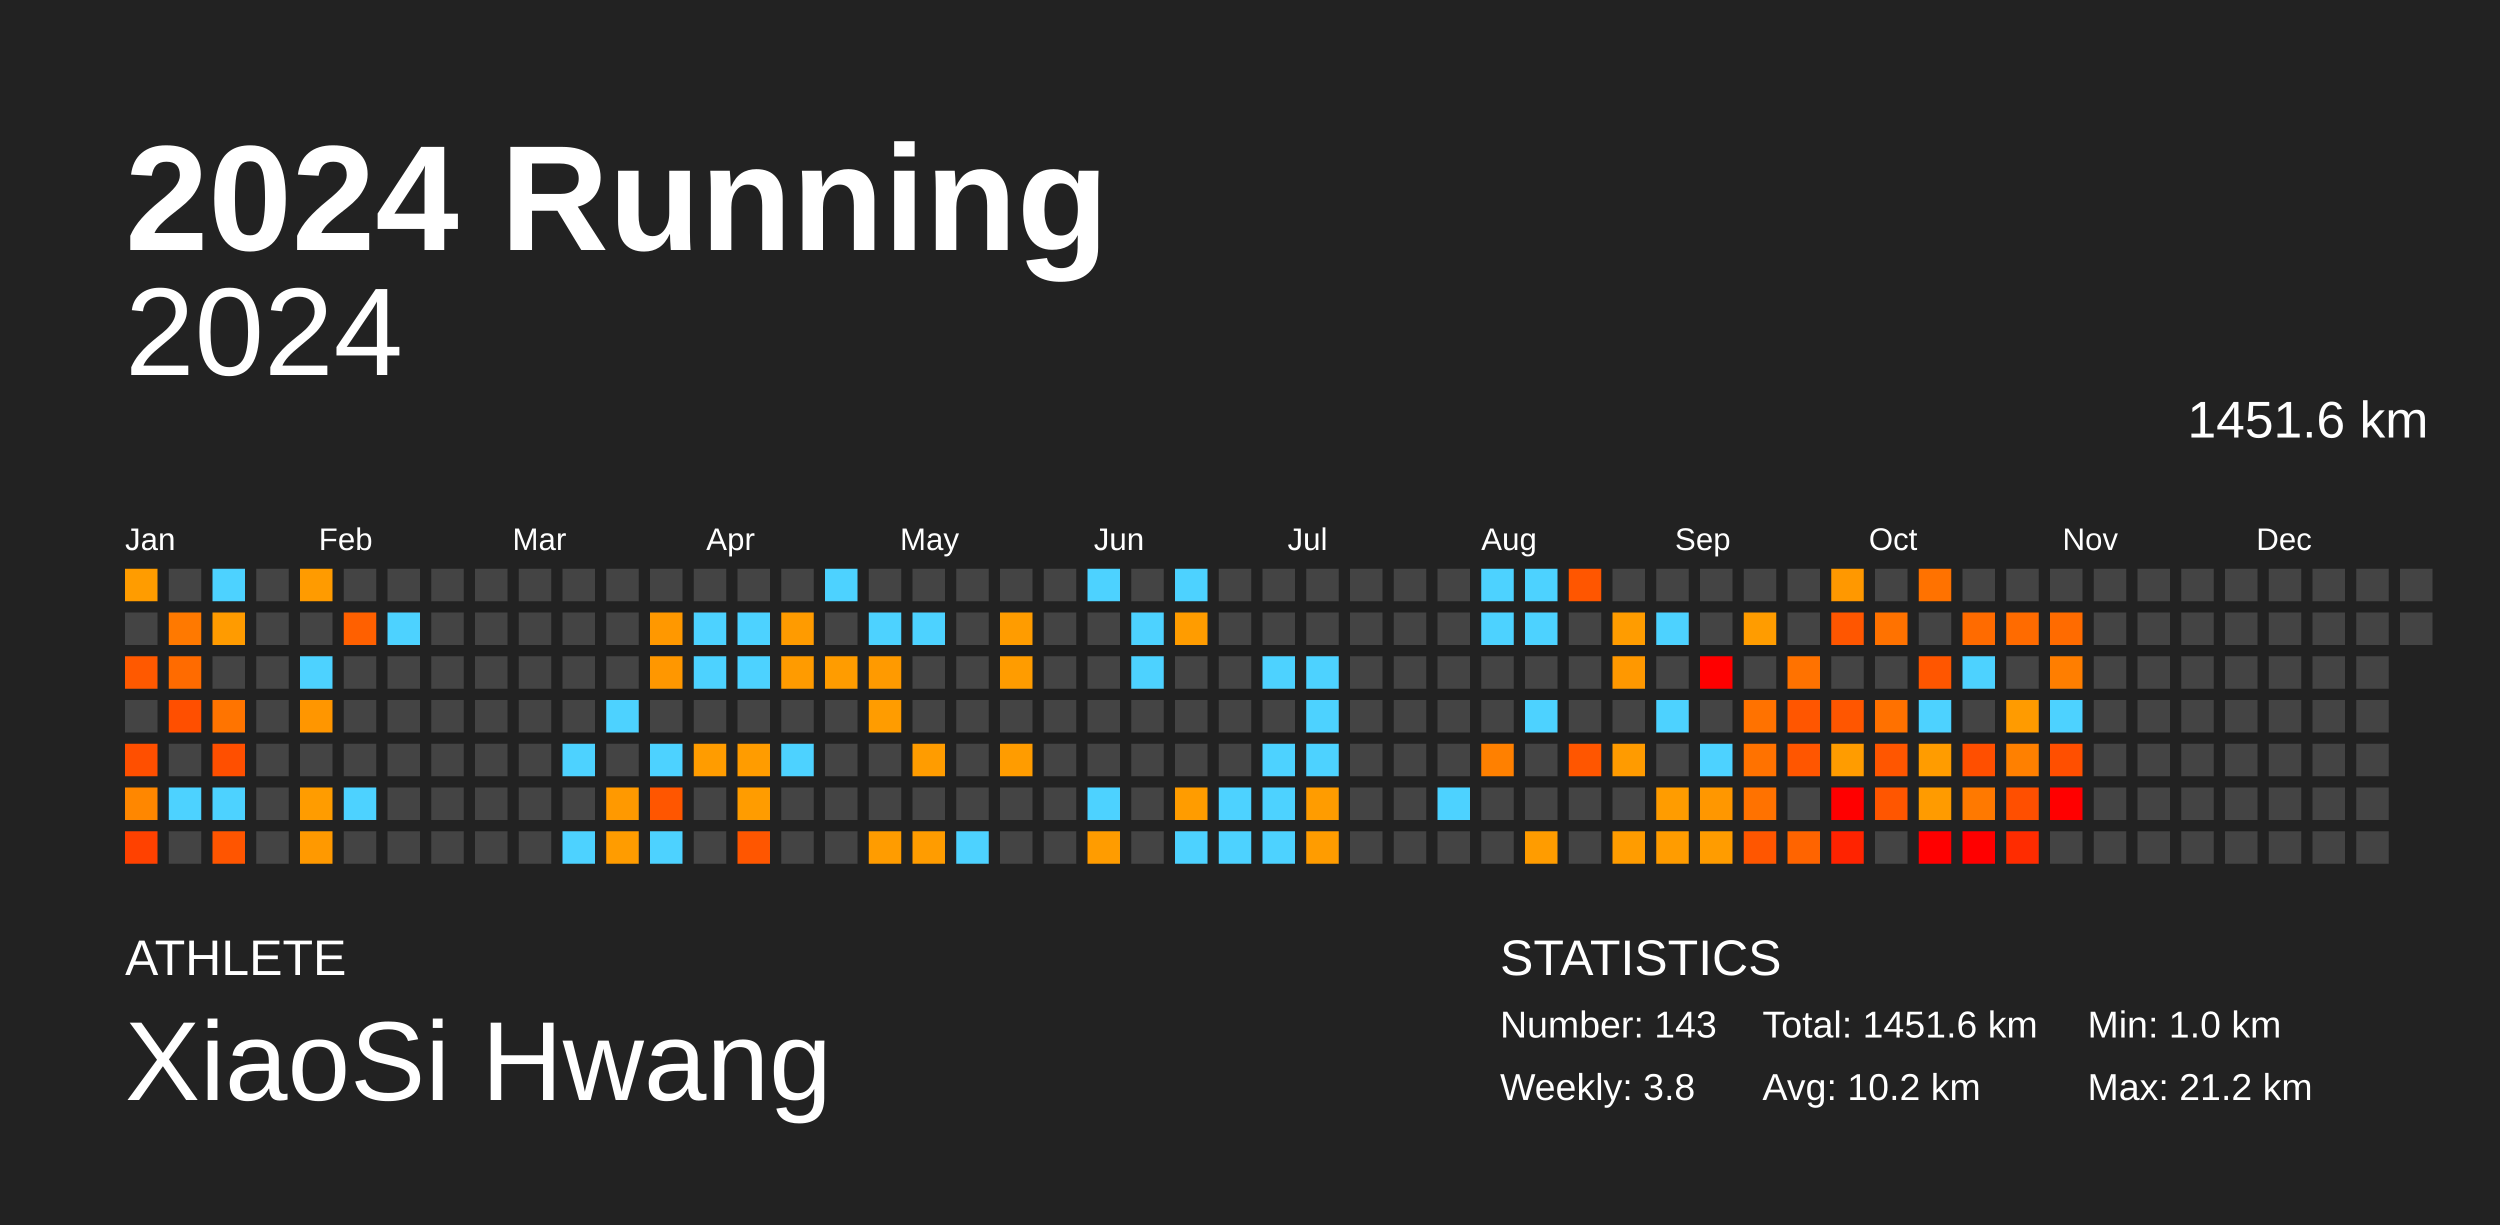
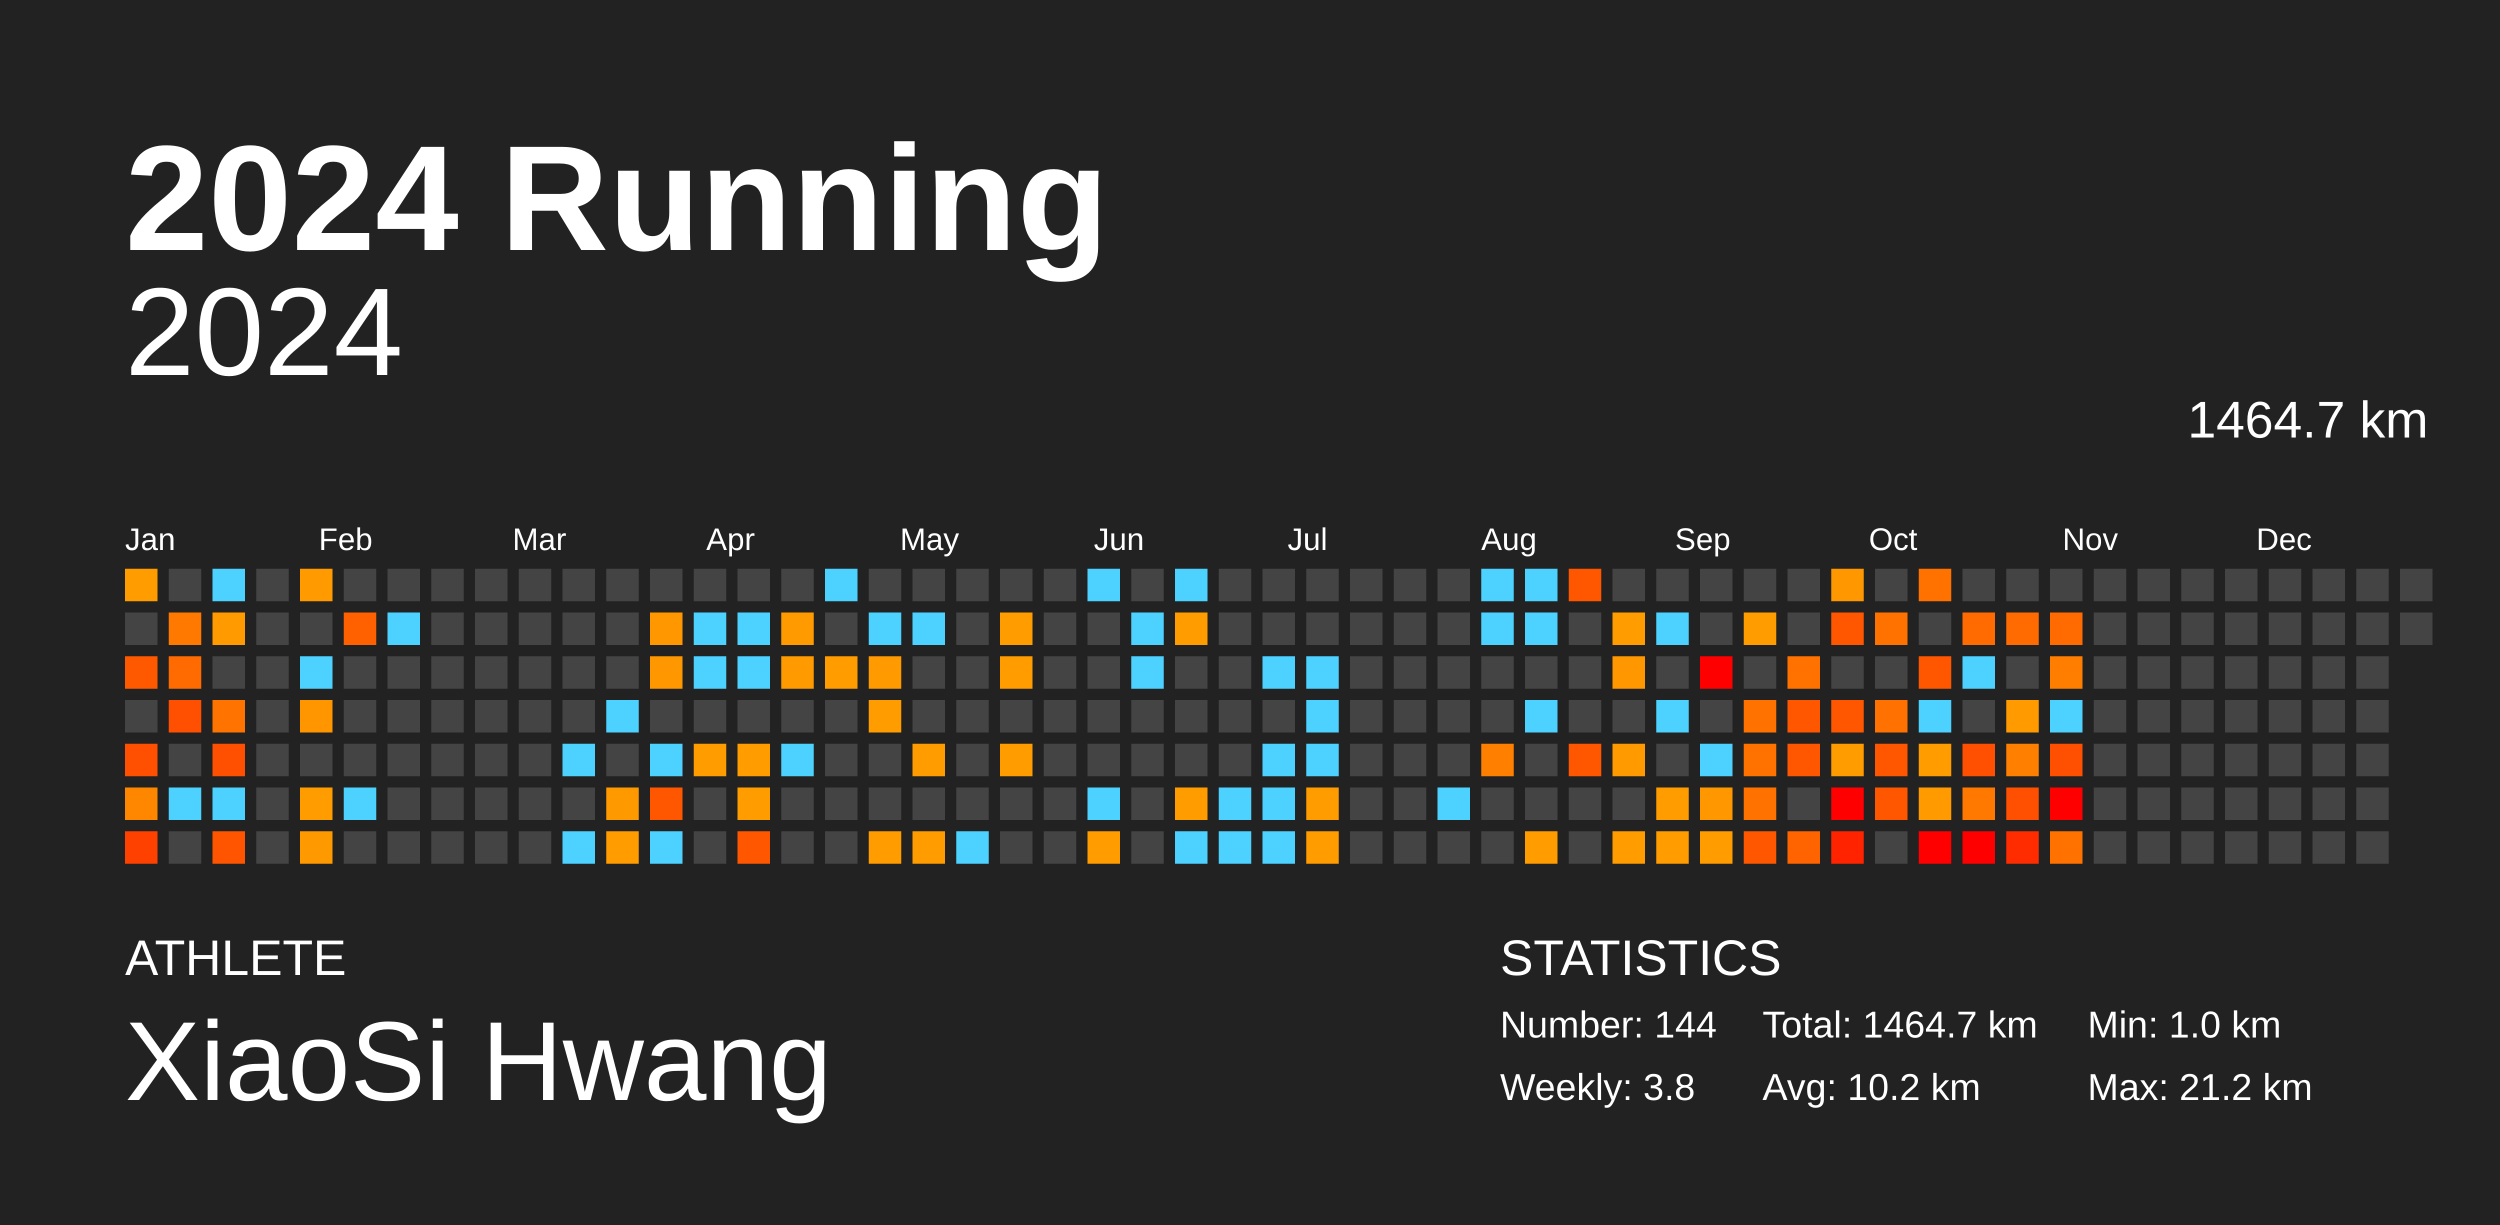
<svg xmlns="http://www.w3.org/2000/svg" baseProfile="full" height="98mm" version="1.1" viewBox="0,0,200,98" width="200mm">
  <defs />
  <rect fill="#222222" height="98" width="200" x="0" y="0" />
  <text fill="#FFFFFF" style="font-size:12px; font-family:Arial; font-weight:bold;" x="10" y="20">2024 Running</text>
  <text fill="#FFFFFF" style="font-size:4px; font-family:Arial" x="10" y="78">ATHLETE</text>
  <text fill="#FFFFFF" style="font-size:9px; font-family:Arial" x="10" y="88">XiaoSi Hwang</text>
  <text fill="#FFFFFF" style="font-size:4px; font-family:Arial" x="120" y="78">STATISTICS</text>
-   <text fill="#FFFFFF" style="font-size:3px; font-family:Arial" x="120" y="83">Number: 143</text>
+   <text fill="#FFFFFF" style="font-size:3px; font-family:Arial" x="120" y="83">Number: 144</text>
  <text fill="#FFFFFF" style="font-size:3px; font-family:Arial" x="120" y="88">Weekly: 3.8</text>
-   <text fill="#FFFFFF" style="font-size:3px; font-family:Arial" x="141" y="83">Total: 1451.6 km</text>
+   <text fill="#FFFFFF" style="font-size:3px; font-family:Arial" x="141" y="83">Total: 1464.7 km</text>
  <text fill="#FFFFFF" style="font-size:3px; font-family:Arial" x="141" y="88">Avg: 10.2 km</text>
  <text fill="#FFFFFF" style="font-size:3px; font-family:Arial" x="167" y="83">Min: 1.0 km</text>
  <text fill="#FFFFFF" style="font-size:3px; font-family:Arial" x="167" y="88">Max: 21.2 km</text>
  <text alignment-baseline="hanging" fill="#FFFFFF" style="font-size:10.0px; font-family:Arial;" x="10" y="30">2024</text>
-   <text alignment-baseline="hanging" fill="#FFFFFF" style="font-size:4.125px; font-family:Arial;" x="175" y="35">1451.6 km</text>
+   <text alignment-baseline="hanging" fill="#FFFFFF" style="font-size:4.125px; font-family:Arial;" x="175" y="35">1464.7 km</text>
  <text fill="#FFFFFF" style="font-size:2.5px; font-family:Arial" x="10.0" y="44">Jan</text>
  <text fill="#FFFFFF" style="font-size:2.5px; font-family:Arial" x="25.5" y="44">Feb</text>
  <text fill="#FFFFFF" style="font-size:2.5px; font-family:Arial" x="41.0" y="44">Mar</text>
  <text fill="#FFFFFF" style="font-size:2.5px; font-family:Arial" x="56.5" y="44">Apr</text>
  <text fill="#FFFFFF" style="font-size:2.5px; font-family:Arial" x="72.0" y="44">May</text>
  <text fill="#FFFFFF" style="font-size:2.5px; font-family:Arial" x="87.5" y="44">Jun</text>
  <text fill="#FFFFFF" style="font-size:2.5px; font-family:Arial" x="103.0" y="44">Jul</text>
  <text fill="#FFFFFF" style="font-size:2.5px; font-family:Arial" x="118.5" y="44">Aug</text>
  <text fill="#FFFFFF" style="font-size:2.5px; font-family:Arial" x="134.0" y="44">Sep</text>
  <text fill="#FFFFFF" style="font-size:2.5px; font-family:Arial" x="149.5" y="44">Oct</text>
  <text fill="#FFFFFF" style="font-size:2.5px; font-family:Arial" x="165.0" y="44">Nov</text>
  <text fill="#FFFFFF" style="font-size:2.5px; font-family:Arial" x="180.5" y="44">Dec</text>
  <rect fill="#ff9c00" height="2.6" width="2.6" x="10.0" y="45.5" />
  <rect fill="#444444" height="2.6" width="2.6" x="10.0" y="49.0" />
  <rect fill="#ff5900" height="2.6" width="2.6" x="10.0" y="52.5" />
  <rect fill="#444444" height="2.6" width="2.6" x="10.0" y="56.0" />
  <rect fill="#ff4f00" height="2.6" width="2.6" x="10.0" y="59.5" />
  <rect fill="#ff8700" height="2.6" width="2.6" x="10.0" y="63.0" />
  <rect fill="#ff4100" height="2.6" width="2.6" x="10.0" y="66.5" />
  <rect fill="#444444" height="2.6" width="2.6" x="13.5" y="45.5" />
  <rect fill="#ff7900" height="2.6" width="2.6" x="13.5" y="49.0" />
  <rect fill="#ff6b00" height="2.6" width="2.6" x="13.5" y="52.5" />
  <rect fill="#ff4f00" height="2.6" width="2.6" x="13.5" y="56.0" />
  <rect fill="#444444" height="2.6" width="2.6" x="13.5" y="59.5" />
  <rect fill="#4dd2ff" height="2.6" width="2.6" x="13.5" y="63.0" />
  <rect fill="#444444" height="2.6" width="2.6" x="13.5" y="66.5" />
  <rect fill="#4dd2ff" height="2.6" width="2.6" x="17.0" y="45.5" />
  <rect fill="#ff9b00" height="2.6" width="2.6" x="17.0" y="49.0" />
  <rect fill="#444444" height="2.6" width="2.6" x="17.0" y="52.5" />
  <rect fill="#ff7400" height="2.6" width="2.6" x="17.0" y="56.0" />
  <rect fill="#ff4f00" height="2.6" width="2.6" x="17.0" y="59.5" />
  <rect fill="#4dd2ff" height="2.6" width="2.6" x="17.0" y="63.0" />
  <rect fill="#ff5500" height="2.6" width="2.6" x="17.0" y="66.5" />
  <rect fill="#444444" height="2.6" width="2.6" x="20.5" y="45.5" />
  <rect fill="#444444" height="2.6" width="2.6" x="20.5" y="49.0" />
  <rect fill="#444444" height="2.6" width="2.6" x="20.5" y="52.5" />
  <rect fill="#444444" height="2.6" width="2.6" x="20.5" y="56.0" />
  <rect fill="#444444" height="2.6" width="2.6" x="20.5" y="59.5" />
  <rect fill="#444444" height="2.6" width="2.6" x="20.5" y="63.0" />
  <rect fill="#444444" height="2.6" width="2.6" x="20.5" y="66.5" />
  <rect fill="#ff9b00" height="2.6" width="2.6" x="24.0" y="45.5" />
  <rect fill="#444444" height="2.6" width="2.6" x="24.0" y="49.0" />
  <rect fill="#4dd2ff" height="2.6" width="2.6" x="24.0" y="52.5" />
  <rect fill="#ff9600" height="2.6" width="2.6" x="24.0" y="56.0" />
  <rect fill="#444444" height="2.6" width="2.6" x="24.0" y="59.5" />
  <rect fill="#ff9c00" height="2.6" width="2.6" x="24.0" y="63.0" />
  <rect fill="#ff9900" height="2.6" width="2.6" x="24.0" y="66.5" />
  <rect fill="#444444" height="2.6" width="2.6" x="27.5" y="45.5" />
  <rect fill="#ff6000" height="2.6" width="2.6" x="27.5" y="49.0" />
  <rect fill="#444444" height="2.6" width="2.6" x="27.5" y="52.5" />
  <rect fill="#444444" height="2.6" width="2.6" x="27.5" y="56.0" />
  <rect fill="#444444" height="2.6" width="2.6" x="27.5" y="59.5" />
  <rect fill="#4dd2ff" height="2.6" width="2.6" x="27.5" y="63.0" />
  <rect fill="#444444" height="2.6" width="2.6" x="27.5" y="66.5" />
  <rect fill="#444444" height="2.6" width="2.6" x="31.0" y="45.5" />
  <rect fill="#4dd2ff" height="2.6" width="2.6" x="31.0" y="49.0" />
  <rect fill="#444444" height="2.6" width="2.6" x="31.0" y="52.5" />
  <rect fill="#444444" height="2.6" width="2.6" x="31.0" y="56.0" />
  <rect fill="#444444" height="2.6" width="2.6" x="31.0" y="59.5" />
  <rect fill="#444444" height="2.6" width="2.6" x="31.0" y="63.0" />
  <rect fill="#444444" height="2.6" width="2.6" x="31.0" y="66.5" />
  <rect fill="#444444" height="2.6" width="2.6" x="34.5" y="45.5" />
  <rect fill="#444444" height="2.6" width="2.6" x="34.5" y="49.0" />
  <rect fill="#444444" height="2.6" width="2.6" x="34.5" y="52.5" />
  <rect fill="#444444" height="2.6" width="2.6" x="34.5" y="56.0" />
  <rect fill="#444444" height="2.6" width="2.6" x="34.5" y="59.5" />
  <rect fill="#444444" height="2.6" width="2.6" x="34.5" y="63.0" />
  <rect fill="#444444" height="2.6" width="2.6" x="34.5" y="66.5" />
  <rect fill="#444444" height="2.6" width="2.6" x="38.0" y="45.5" />
  <rect fill="#444444" height="2.6" width="2.6" x="38.0" y="49.0" />
  <rect fill="#444444" height="2.6" width="2.6" x="38.0" y="52.5" />
  <rect fill="#444444" height="2.6" width="2.6" x="38.0" y="56.0" />
  <rect fill="#444444" height="2.6" width="2.6" x="38.0" y="59.5" />
  <rect fill="#444444" height="2.6" width="2.6" x="38.0" y="63.0" />
  <rect fill="#444444" height="2.6" width="2.6" x="38.0" y="66.5" />
  <rect fill="#444444" height="2.6" width="2.6" x="41.5" y="45.5" />
  <rect fill="#444444" height="2.6" width="2.6" x="41.5" y="49.0" />
  <rect fill="#444444" height="2.6" width="2.6" x="41.5" y="52.5" />
  <rect fill="#444444" height="2.6" width="2.6" x="41.5" y="56.0" />
  <rect fill="#444444" height="2.6" width="2.6" x="41.5" y="59.5" />
  <rect fill="#444444" height="2.6" width="2.6" x="41.5" y="63.0" />
  <rect fill="#444444" height="2.6" width="2.6" x="41.5" y="66.5" />
  <rect fill="#444444" height="2.6" width="2.6" x="45.0" y="45.5" />
  <rect fill="#444444" height="2.6" width="2.6" x="45.0" y="49.0" />
  <rect fill="#444444" height="2.6" width="2.6" x="45.0" y="52.5" />
  <rect fill="#444444" height="2.6" width="2.6" x="45.0" y="56.0" />
  <rect fill="#4dd2ff" height="2.6" width="2.6" x="45.0" y="59.5" />
  <rect fill="#444444" height="2.6" width="2.6" x="45.0" y="63.0" />
  <rect fill="#4dd2ff" height="2.6" width="2.6" x="45.0" y="66.5" />
  <rect fill="#444444" height="2.6" width="2.6" x="48.5" y="45.5" />
  <rect fill="#444444" height="2.6" width="2.6" x="48.5" y="49.0" />
  <rect fill="#444444" height="2.6" width="2.6" x="48.5" y="52.5" />
  <rect fill="#4dd2ff" height="2.6" width="2.6" x="48.5" y="56.0" />
  <rect fill="#444444" height="2.6" width="2.6" x="48.5" y="59.5" />
  <rect fill="#ff9900" height="2.6" width="2.6" x="48.5" y="63.0" />
  <rect fill="#ff9c00" height="2.6" width="2.6" x="48.5" y="66.5" />
  <rect fill="#444444" height="2.6" width="2.6" x="52.0" y="45.5" />
  <rect fill="#ff9800" height="2.6" width="2.6" x="52.0" y="49.0" />
  <rect fill="#ff9700" height="2.6" width="2.6" x="52.0" y="52.5" />
  <rect fill="#444444" height="2.6" width="2.6" x="52.0" y="56.0" />
  <rect fill="#4dd2ff" height="2.6" width="2.6" x="52.0" y="59.5" />
  <rect fill="#ff5600" height="2.6" width="2.6" x="52.0" y="63.0" />
  <rect fill="#4dd2ff" height="2.6" width="2.6" x="52.0" y="66.5" />
  <rect fill="#444444" height="2.6" width="2.6" x="55.5" y="45.5" />
  <rect fill="#4dd2ff" height="2.6" width="2.6" x="55.5" y="49.0" />
  <rect fill="#4dd2ff" height="2.6" width="2.6" x="55.5" y="52.5" />
  <rect fill="#444444" height="2.6" width="2.6" x="55.5" y="56.0" />
  <rect fill="#ff9c00" height="2.6" width="2.6" x="55.5" y="59.5" />
  <rect fill="#444444" height="2.6" width="2.6" x="55.5" y="63.0" />
  <rect fill="#444444" height="2.6" width="2.6" x="55.5" y="66.5" />
  <rect fill="#444444" height="2.6" width="2.6" x="59.0" y="45.5" />
  <rect fill="#4dd2ff" height="2.6" width="2.6" x="59.0" y="49.0" />
  <rect fill="#4dd2ff" height="2.6" width="2.6" x="59.0" y="52.5" />
  <rect fill="#444444" height="2.6" width="2.6" x="59.0" y="56.0" />
  <rect fill="#ff9c00" height="2.6" width="2.6" x="59.0" y="59.5" />
  <rect fill="#ff9c00" height="2.6" width="2.6" x="59.0" y="63.0" />
  <rect fill="#ff5600" height="2.6" width="2.6" x="59.0" y="66.5" />
  <rect fill="#444444" height="2.6" width="2.6" x="62.5" y="45.5" />
  <rect fill="#ff9b00" height="2.6" width="2.6" x="62.5" y="49.0" />
  <rect fill="#ff9b00" height="2.6" width="2.6" x="62.5" y="52.5" />
  <rect fill="#444444" height="2.6" width="2.6" x="62.5" y="56.0" />
  <rect fill="#4dd2ff" height="2.6" width="2.6" x="62.5" y="59.5" />
  <rect fill="#444444" height="2.6" width="2.6" x="62.5" y="63.0" />
  <rect fill="#444444" height="2.6" width="2.6" x="62.5" y="66.5" />
  <rect fill="#4dd2ff" height="2.6" width="2.6" x="66.0" y="45.5" />
  <rect fill="#444444" height="2.6" width="2.6" x="66.0" y="49.0" />
  <rect fill="#ff9c00" height="2.6" width="2.6" x="66.0" y="52.5" />
  <rect fill="#444444" height="2.6" width="2.6" x="66.0" y="56.0" />
  <rect fill="#444444" height="2.6" width="2.6" x="66.0" y="59.5" />
  <rect fill="#444444" height="2.6" width="2.6" x="66.0" y="63.0" />
  <rect fill="#444444" height="2.6" width="2.6" x="66.0" y="66.5" />
  <rect fill="#444444" height="2.6" width="2.6" x="69.5" y="45.5" />
  <rect fill="#4dd2ff" height="2.6" width="2.6" x="69.5" y="49.0" />
  <rect fill="#ff9a00" height="2.6" width="2.6" x="69.5" y="52.5" />
  <rect fill="#ff9c00" height="2.6" width="2.6" x="69.5" y="56.0" />
  <rect fill="#444444" height="2.6" width="2.6" x="69.5" y="59.5" />
  <rect fill="#444444" height="2.6" width="2.6" x="69.5" y="63.0" />
  <rect fill="#ff9c00" height="2.6" width="2.6" x="69.5" y="66.5" />
  <rect fill="#444444" height="2.6" width="2.6" x="73.0" y="45.5" />
  <rect fill="#4dd2ff" height="2.6" width="2.6" x="73.0" y="49.0" />
  <rect fill="#444444" height="2.6" width="2.6" x="73.0" y="52.5" />
  <rect fill="#444444" height="2.6" width="2.6" x="73.0" y="56.0" />
  <rect fill="#ff9c00" height="2.6" width="2.6" x="73.0" y="59.5" />
  <rect fill="#444444" height="2.6" width="2.6" x="73.0" y="63.0" />
  <rect fill="#ff9c00" height="2.6" width="2.6" x="73.0" y="66.5" />
  <rect fill="#444444" height="2.6" width="2.6" x="76.5" y="45.5" />
  <rect fill="#444444" height="2.6" width="2.6" x="76.5" y="49.0" />
  <rect fill="#444444" height="2.6" width="2.6" x="76.5" y="52.5" />
  <rect fill="#444444" height="2.6" width="2.6" x="76.5" y="56.0" />
  <rect fill="#444444" height="2.6" width="2.6" x="76.5" y="59.5" />
  <rect fill="#444444" height="2.6" width="2.6" x="76.5" y="63.0" />
  <rect fill="#4dd2ff" height="2.6" width="2.6" x="76.5" y="66.5" />
  <rect fill="#444444" height="2.6" width="2.6" x="80.0" y="45.5" />
  <rect fill="#ff9c00" height="2.6" width="2.6" x="80.0" y="49.0" />
  <rect fill="#ff9c00" height="2.6" width="2.6" x="80.0" y="52.5" />
  <rect fill="#444444" height="2.6" width="2.6" x="80.0" y="56.0" />
  <rect fill="#ff9c00" height="2.6" width="2.6" x="80.0" y="59.5" />
  <rect fill="#444444" height="2.6" width="2.6" x="80.0" y="63.0" />
  <rect fill="#444444" height="2.6" width="2.6" x="80.0" y="66.5" />
  <rect fill="#444444" height="2.6" width="2.6" x="83.5" y="45.5" />
  <rect fill="#444444" height="2.6" width="2.6" x="83.5" y="49.0" />
  <rect fill="#444444" height="2.6" width="2.6" x="83.5" y="52.5" />
  <rect fill="#444444" height="2.6" width="2.6" x="83.5" y="56.0" />
  <rect fill="#444444" height="2.6" width="2.6" x="83.5" y="59.5" />
  <rect fill="#444444" height="2.6" width="2.6" x="83.5" y="63.0" />
  <rect fill="#444444" height="2.6" width="2.6" x="83.5" y="66.5" />
  <rect fill="#4dd2ff" height="2.6" width="2.6" x="87.0" y="45.5" />
  <rect fill="#444444" height="2.6" width="2.6" x="87.0" y="49.0" />
  <rect fill="#444444" height="2.6" width="2.6" x="87.0" y="52.5" />
  <rect fill="#444444" height="2.6" width="2.6" x="87.0" y="56.0" />
  <rect fill="#444444" height="2.6" width="2.6" x="87.0" y="59.5" />
  <rect fill="#4dd2ff" height="2.6" width="2.6" x="87.0" y="63.0" />
  <rect fill="#ff9c00" height="2.6" width="2.6" x="87.0" y="66.5" />
  <rect fill="#444444" height="2.6" width="2.6" x="90.5" y="45.5" />
  <rect fill="#4dd2ff" height="2.6" width="2.6" x="90.5" y="49.0" />
  <rect fill="#4dd2ff" height="2.6" width="2.6" x="90.5" y="52.5" />
  <rect fill="#444444" height="2.6" width="2.6" x="90.5" y="56.0" />
  <rect fill="#444444" height="2.6" width="2.6" x="90.5" y="59.5" />
  <rect fill="#444444" height="2.6" width="2.6" x="90.5" y="63.0" />
  <rect fill="#444444" height="2.6" width="2.6" x="90.5" y="66.5" />
  <rect fill="#4dd2ff" height="2.6" width="2.6" x="94.0" y="45.5" />
  <rect fill="#ff9c00" height="2.6" width="2.6" x="94.0" y="49.0" />
  <rect fill="#444444" height="2.6" width="2.6" x="94.0" y="52.5" />
  <rect fill="#444444" height="2.6" width="2.6" x="94.0" y="56.0" />
  <rect fill="#444444" height="2.6" width="2.6" x="94.0" y="59.5" />
  <rect fill="#ff9c00" height="2.6" width="2.6" x="94.0" y="63.0" />
  <rect fill="#4dd2ff" height="2.6" width="2.6" x="94.0" y="66.5" />
  <rect fill="#444444" height="2.6" width="2.6" x="97.5" y="45.5" />
  <rect fill="#444444" height="2.6" width="2.6" x="97.5" y="49.0" />
  <rect fill="#444444" height="2.6" width="2.6" x="97.5" y="52.5" />
  <rect fill="#444444" height="2.6" width="2.6" x="97.5" y="56.0" />
  <rect fill="#444444" height="2.6" width="2.6" x="97.5" y="59.5" />
  <rect fill="#4dd2ff" height="2.6" width="2.6" x="97.5" y="63.0" />
  <rect fill="#4dd2ff" height="2.6" width="2.6" x="97.5" y="66.5" />
  <rect fill="#444444" height="2.6" width="2.6" x="101.0" y="45.5" />
  <rect fill="#444444" height="2.6" width="2.6" x="101.0" y="49.0" />
  <rect fill="#4dd2ff" height="2.6" width="2.6" x="101.0" y="52.5" />
  <rect fill="#444444" height="2.6" width="2.6" x="101.0" y="56.0" />
  <rect fill="#4dd2ff" height="2.6" width="2.6" x="101.0" y="59.5" />
  <rect fill="#4dd2ff" height="2.6" width="2.6" x="101.0" y="63.0" />
  <rect fill="#4dd2ff" height="2.6" width="2.6" x="101.0" y="66.5" />
  <rect fill="#444444" height="2.6" width="2.6" x="104.5" y="45.5" />
  <rect fill="#444444" height="2.6" width="2.6" x="104.5" y="49.0" />
  <rect fill="#4dd2ff" height="2.6" width="2.6" x="104.5" y="52.5" />
  <rect fill="#4dd2ff" height="2.6" width="2.6" x="104.5" y="56.0" />
  <rect fill="#4dd2ff" height="2.6" width="2.6" x="104.5" y="59.5" />
  <rect fill="#ff9c00" height="2.6" width="2.6" x="104.5" y="63.0" />
  <rect fill="#ff9c00" height="2.6" width="2.6" x="104.5" y="66.5" />
  <rect fill="#444444" height="2.6" width="2.6" x="108.0" y="45.5" />
  <rect fill="#444444" height="2.6" width="2.6" x="108.0" y="49.0" />
  <rect fill="#444444" height="2.6" width="2.6" x="108.0" y="52.5" />
  <rect fill="#444444" height="2.6" width="2.6" x="108.0" y="56.0" />
  <rect fill="#444444" height="2.6" width="2.6" x="108.0" y="59.5" />
  <rect fill="#444444" height="2.6" width="2.6" x="108.0" y="63.0" />
  <rect fill="#444444" height="2.6" width="2.6" x="108.0" y="66.5" />
  <rect fill="#444444" height="2.6" width="2.6" x="111.5" y="45.5" />
  <rect fill="#444444" height="2.6" width="2.6" x="111.5" y="49.0" />
  <rect fill="#444444" height="2.6" width="2.6" x="111.5" y="52.5" />
  <rect fill="#444444" height="2.6" width="2.6" x="111.5" y="56.0" />
  <rect fill="#444444" height="2.6" width="2.6" x="111.5" y="59.5" />
  <rect fill="#444444" height="2.6" width="2.6" x="111.5" y="63.0" />
  <rect fill="#444444" height="2.6" width="2.6" x="111.5" y="66.5" />
  <rect fill="#444444" height="2.6" width="2.6" x="115.0" y="45.5" />
  <rect fill="#444444" height="2.6" width="2.6" x="115.0" y="49.0" />
  <rect fill="#444444" height="2.6" width="2.6" x="115.0" y="52.5" />
  <rect fill="#444444" height="2.6" width="2.6" x="115.0" y="56.0" />
  <rect fill="#444444" height="2.6" width="2.6" x="115.0" y="59.5" />
  <rect fill="#4dd2ff" height="2.6" width="2.6" x="115.0" y="63.0" />
  <rect fill="#444444" height="2.6" width="2.6" x="115.0" y="66.5" />
  <rect fill="#4dd2ff" height="2.6" width="2.6" x="118.5" y="45.5" />
  <rect fill="#4dd2ff" height="2.6" width="2.6" x="118.5" y="49.0" />
  <rect fill="#444444" height="2.6" width="2.6" x="118.5" y="52.5" />
  <rect fill="#444444" height="2.6" width="2.6" x="118.5" y="56.0" />
  <rect fill="#ff8000" height="2.6" width="2.6" x="118.5" y="59.5" />
  <rect fill="#444444" height="2.6" width="2.6" x="118.5" y="63.0" />
  <rect fill="#444444" height="2.6" width="2.6" x="118.5" y="66.5" />
  <rect fill="#4dd2ff" height="2.6" width="2.6" x="122.0" y="45.5" />
  <rect fill="#4dd2ff" height="2.6" width="2.6" x="122.0" y="49.0" />
  <rect fill="#444444" height="2.6" width="2.6" x="122.0" y="52.5" />
  <rect fill="#4dd2ff" height="2.6" width="2.6" x="122.0" y="56.0" />
  <rect fill="#444444" height="2.6" width="2.6" x="122.0" y="59.5" />
  <rect fill="#444444" height="2.6" width="2.6" x="122.0" y="63.0" />
  <rect fill="#ff9c00" height="2.6" width="2.6" x="122.0" y="66.5" />
  <rect fill="#ff5600" height="2.6" width="2.6" x="125.5" y="45.5" />
  <rect fill="#444444" height="2.6" width="2.6" x="125.5" y="49.0" />
  <rect fill="#444444" height="2.6" width="2.6" x="125.5" y="52.5" />
  <rect fill="#444444" height="2.6" width="2.6" x="125.5" y="56.0" />
  <rect fill="#ff5600" height="2.6" width="2.6" x="125.5" y="59.5" />
  <rect fill="#444444" height="2.6" width="2.6" x="125.5" y="63.0" />
  <rect fill="#444444" height="2.6" width="2.6" x="125.5" y="66.5" />
  <rect fill="#444444" height="2.6" width="2.6" x="129.0" y="45.5" />
  <rect fill="#ff9c00" height="2.6" width="2.6" x="129.0" y="49.0" />
  <rect fill="#ff9800" height="2.6" width="2.6" x="129.0" y="52.5" />
  <rect fill="#444444" height="2.6" width="2.6" x="129.0" y="56.0" />
  <rect fill="#ff9b00" height="2.6" width="2.6" x="129.0" y="59.5" />
  <rect fill="#444444" height="2.6" width="2.6" x="129.0" y="63.0" />
  <rect fill="#ff9c00" height="2.6" width="2.6" x="129.0" y="66.5" />
  <rect fill="#444444" height="2.6" width="2.6" x="132.5" y="45.5" />
  <rect fill="#4dd2ff" height="2.6" width="2.6" x="132.5" y="49.0" />
  <rect fill="#444444" height="2.6" width="2.6" x="132.5" y="52.5" />
  <rect fill="#4dd2ff" height="2.6" width="2.6" x="132.5" y="56.0" />
  <rect fill="#444444" height="2.6" width="2.6" x="132.5" y="59.5" />
  <rect fill="#ff9c00" height="2.6" width="2.6" x="132.5" y="63.0" />
  <rect fill="#ff9c00" height="2.6" width="2.6" x="132.5" y="66.5" />
  <rect fill="#444444" height="2.6" width="2.6" x="136.0" y="45.5" />
  <rect fill="#444444" height="2.6" width="2.6" x="136.0" y="49.0" />
  <rect fill="red" height="2.6" width="2.6" x="136.0" y="52.5" />
  <rect fill="#444444" height="2.6" width="2.6" x="136.0" y="56.0" />
  <rect fill="#4dd2ff" height="2.6" width="2.6" x="136.0" y="59.5" />
  <rect fill="#ff9700" height="2.6" width="2.6" x="136.0" y="63.0" />
  <rect fill="#ff9c00" height="2.6" width="2.6" x="136.0" y="66.5" />
  <rect fill="#444444" height="2.6" width="2.6" x="139.5" y="45.5" />
  <rect fill="#ff9c00" height="2.6" width="2.6" x="139.5" y="49.0" />
  <rect fill="#444444" height="2.6" width="2.6" x="139.5" y="52.5" />
  <rect fill="#ff7200" height="2.6" width="2.6" x="139.5" y="56.0" />
  <rect fill="#ff7200" height="2.6" width="2.6" x="139.5" y="59.5" />
  <rect fill="#ff7200" height="2.6" width="2.6" x="139.5" y="63.0" />
  <rect fill="#ff5600" height="2.6" width="2.6" x="139.5" y="66.5" />
  <rect fill="#444444" height="2.6" width="2.6" x="143.0" y="45.5" />
  <rect fill="#444444" height="2.6" width="2.6" x="143.0" y="49.0" />
  <rect fill="#ff7200" height="2.6" width="2.6" x="143.0" y="52.5" />
  <rect fill="#ff5600" height="2.6" width="2.6" x="143.0" y="56.0" />
  <rect fill="#ff5600" height="2.6" width="2.6" x="143.0" y="59.5" />
  <rect fill="#444444" height="2.6" width="2.6" x="143.0" y="63.0" />
  <rect fill="#ff6400" height="2.6" width="2.6" x="143.0" y="66.5" />
  <rect fill="#ff9800" height="2.6" width="2.6" x="146.5" y="45.5" />
  <rect fill="#ff5600" height="2.6" width="2.6" x="146.5" y="49.0" />
  <rect fill="#444444" height="2.6" width="2.6" x="146.5" y="52.5" />
  <rect fill="#ff5600" height="2.6" width="2.6" x="146.5" y="56.0" />
  <rect fill="#ff9c00" height="2.6" width="2.6" x="146.5" y="59.5" />
  <rect fill="red" height="2.6" width="2.6" x="146.5" y="63.0" />
  <rect fill="#ff2300" height="2.6" width="2.6" x="146.5" y="66.5" />
  <rect fill="#444444" height="2.6" width="2.6" x="150.0" y="45.5" />
  <rect fill="#ff7200" height="2.6" width="2.6" x="150.0" y="49.0" />
  <rect fill="#444444" height="2.6" width="2.6" x="150.0" y="52.5" />
  <rect fill="#ff7100" height="2.6" width="2.6" x="150.0" y="56.0" />
  <rect fill="#ff5600" height="2.6" width="2.6" x="150.0" y="59.5" />
  <rect fill="#ff5600" height="2.6" width="2.6" x="150.0" y="63.0" />
  <rect fill="#444444" height="2.6" width="2.6" x="150.0" y="66.5" />
  <rect fill="#ff7200" height="2.6" width="2.6" x="153.5" y="45.5" />
  <rect fill="#444444" height="2.6" width="2.6" x="153.5" y="49.0" />
  <rect fill="#ff5600" height="2.6" width="2.6" x="153.5" y="52.5" />
  <rect fill="#4dd2ff" height="2.6" width="2.6" x="153.5" y="56.0" />
  <rect fill="#ff9c00" height="2.6" width="2.6" x="153.5" y="59.5" />
  <rect fill="#ff9b00" height="2.6" width="2.6" x="153.5" y="63.0" />
  <rect fill="red" height="2.6" width="2.6" x="153.5" y="66.5" />
  <rect fill="#444444" height="2.6" width="2.6" x="157.0" y="45.5" />
  <rect fill="#ff6b00" height="2.6" width="2.6" x="157.0" y="49.0" />
  <rect fill="#4dd2ff" height="2.6" width="2.6" x="157.0" y="52.5" />
  <rect fill="#444444" height="2.6" width="2.6" x="157.0" y="56.0" />
  <rect fill="#ff4f00" height="2.6" width="2.6" x="157.0" y="59.5" />
  <rect fill="#ff7900" height="2.6" width="2.6" x="157.0" y="63.0" />
  <rect fill="red" height="2.6" width="2.6" x="157.0" y="66.5" />
  <rect fill="#444444" height="2.6" width="2.6" x="160.5" y="45.5" />
  <rect fill="#ff6b00" height="2.6" width="2.6" x="160.5" y="49.0" />
  <rect fill="#444444" height="2.6" width="2.6" x="160.5" y="52.5" />
  <rect fill="#ff9b00" height="2.6" width="2.6" x="160.5" y="56.0" />
  <rect fill="#ff8000" height="2.6" width="2.6" x="160.5" y="59.5" />
  <rect fill="#ff4f00" height="2.6" width="2.6" x="160.5" y="63.0" />
  <rect fill="#ff2c00" height="2.6" width="2.6" x="160.5" y="66.5" />
  <rect fill="#444444" height="2.6" width="2.6" x="164.0" y="45.5" />
  <rect fill="#ff6b00" height="2.6" width="2.6" x="164.0" y="49.0" />
  <rect fill="#ff7e00" height="2.6" width="2.6" x="164.0" y="52.5" />
  <rect fill="#4dd2ff" height="2.6" width="2.6" x="164.0" y="56.0" />
  <rect fill="#ff4f00" height="2.6" width="2.6" x="164.0" y="59.5" />
  <rect fill="red" height="2.6" width="2.6" x="164.0" y="63.0" />
-   <rect fill="#444444" height="2.6" width="2.6" x="164.0" y="66.5" />
+   <rect fill="#ff7200" height="2.6" width="2.6" x="164.0" y="66.5" />
  <rect fill="#444444" height="2.6" width="2.6" x="167.5" y="45.5" />
  <rect fill="#444444" height="2.6" width="2.6" x="167.5" y="49.0" />
  <rect fill="#444444" height="2.6" width="2.6" x="167.5" y="52.5" />
  <rect fill="#444444" height="2.6" width="2.6" x="167.5" y="56.0" />
  <rect fill="#444444" height="2.6" width="2.6" x="167.5" y="59.5" />
  <rect fill="#444444" height="2.6" width="2.6" x="167.5" y="63.0" />
  <rect fill="#444444" height="2.6" width="2.6" x="167.5" y="66.5" />
  <rect fill="#444444" height="2.6" width="2.6" x="171.0" y="45.5" />
  <rect fill="#444444" height="2.6" width="2.6" x="171.0" y="49.0" />
  <rect fill="#444444" height="2.6" width="2.6" x="171.0" y="52.5" />
  <rect fill="#444444" height="2.6" width="2.6" x="171.0" y="56.0" />
  <rect fill="#444444" height="2.6" width="2.6" x="171.0" y="59.5" />
  <rect fill="#444444" height="2.6" width="2.6" x="171.0" y="63.0" />
  <rect fill="#444444" height="2.6" width="2.6" x="171.0" y="66.5" />
  <rect fill="#444444" height="2.6" width="2.6" x="174.5" y="45.5" />
  <rect fill="#444444" height="2.6" width="2.6" x="174.5" y="49.0" />
  <rect fill="#444444" height="2.6" width="2.6" x="174.5" y="52.5" />
  <rect fill="#444444" height="2.6" width="2.6" x="174.5" y="56.0" />
  <rect fill="#444444" height="2.6" width="2.6" x="174.5" y="59.5" />
  <rect fill="#444444" height="2.6" width="2.6" x="174.5" y="63.0" />
  <rect fill="#444444" height="2.6" width="2.6" x="174.5" y="66.5" />
  <rect fill="#444444" height="2.6" width="2.6" x="178.0" y="45.5" />
  <rect fill="#444444" height="2.6" width="2.6" x="178.0" y="49.0" />
  <rect fill="#444444" height="2.6" width="2.6" x="178.0" y="52.5" />
  <rect fill="#444444" height="2.6" width="2.6" x="178.0" y="56.0" />
  <rect fill="#444444" height="2.6" width="2.6" x="178.0" y="59.5" />
  <rect fill="#444444" height="2.6" width="2.6" x="178.0" y="63.0" />
  <rect fill="#444444" height="2.6" width="2.6" x="178.0" y="66.5" />
  <rect fill="#444444" height="2.6" width="2.6" x="181.5" y="45.5" />
  <rect fill="#444444" height="2.6" width="2.6" x="181.5" y="49.0" />
  <rect fill="#444444" height="2.6" width="2.6" x="181.5" y="52.5" />
  <rect fill="#444444" height="2.6" width="2.6" x="181.5" y="56.0" />
  <rect fill="#444444" height="2.6" width="2.6" x="181.5" y="59.5" />
  <rect fill="#444444" height="2.6" width="2.6" x="181.5" y="63.0" />
  <rect fill="#444444" height="2.6" width="2.6" x="181.5" y="66.5" />
  <rect fill="#444444" height="2.6" width="2.6" x="185.0" y="45.5" />
  <rect fill="#444444" height="2.6" width="2.6" x="185.0" y="49.0" />
  <rect fill="#444444" height="2.6" width="2.6" x="185.0" y="52.5" />
  <rect fill="#444444" height="2.6" width="2.6" x="185.0" y="56.0" />
  <rect fill="#444444" height="2.6" width="2.6" x="185.0" y="59.5" />
  <rect fill="#444444" height="2.6" width="2.6" x="185.0" y="63.0" />
  <rect fill="#444444" height="2.6" width="2.6" x="185.0" y="66.5" />
  <rect fill="#444444" height="2.6" width="2.6" x="188.5" y="45.5" />
  <rect fill="#444444" height="2.6" width="2.6" x="188.5" y="49.0" />
  <rect fill="#444444" height="2.6" width="2.6" x="188.5" y="52.5" />
  <rect fill="#444444" height="2.6" width="2.6" x="188.5" y="56.0" />
  <rect fill="#444444" height="2.6" width="2.6" x="188.5" y="59.5" />
  <rect fill="#444444" height="2.6" width="2.6" x="188.5" y="63.0" />
  <rect fill="#444444" height="2.6" width="2.6" x="188.5" y="66.5" />
  <rect fill="#444444" height="2.6" width="2.6" x="192.0" y="45.5" />
  <rect fill="#444444" height="2.6" width="2.6" x="192.0" y="49.0" />
</svg>
